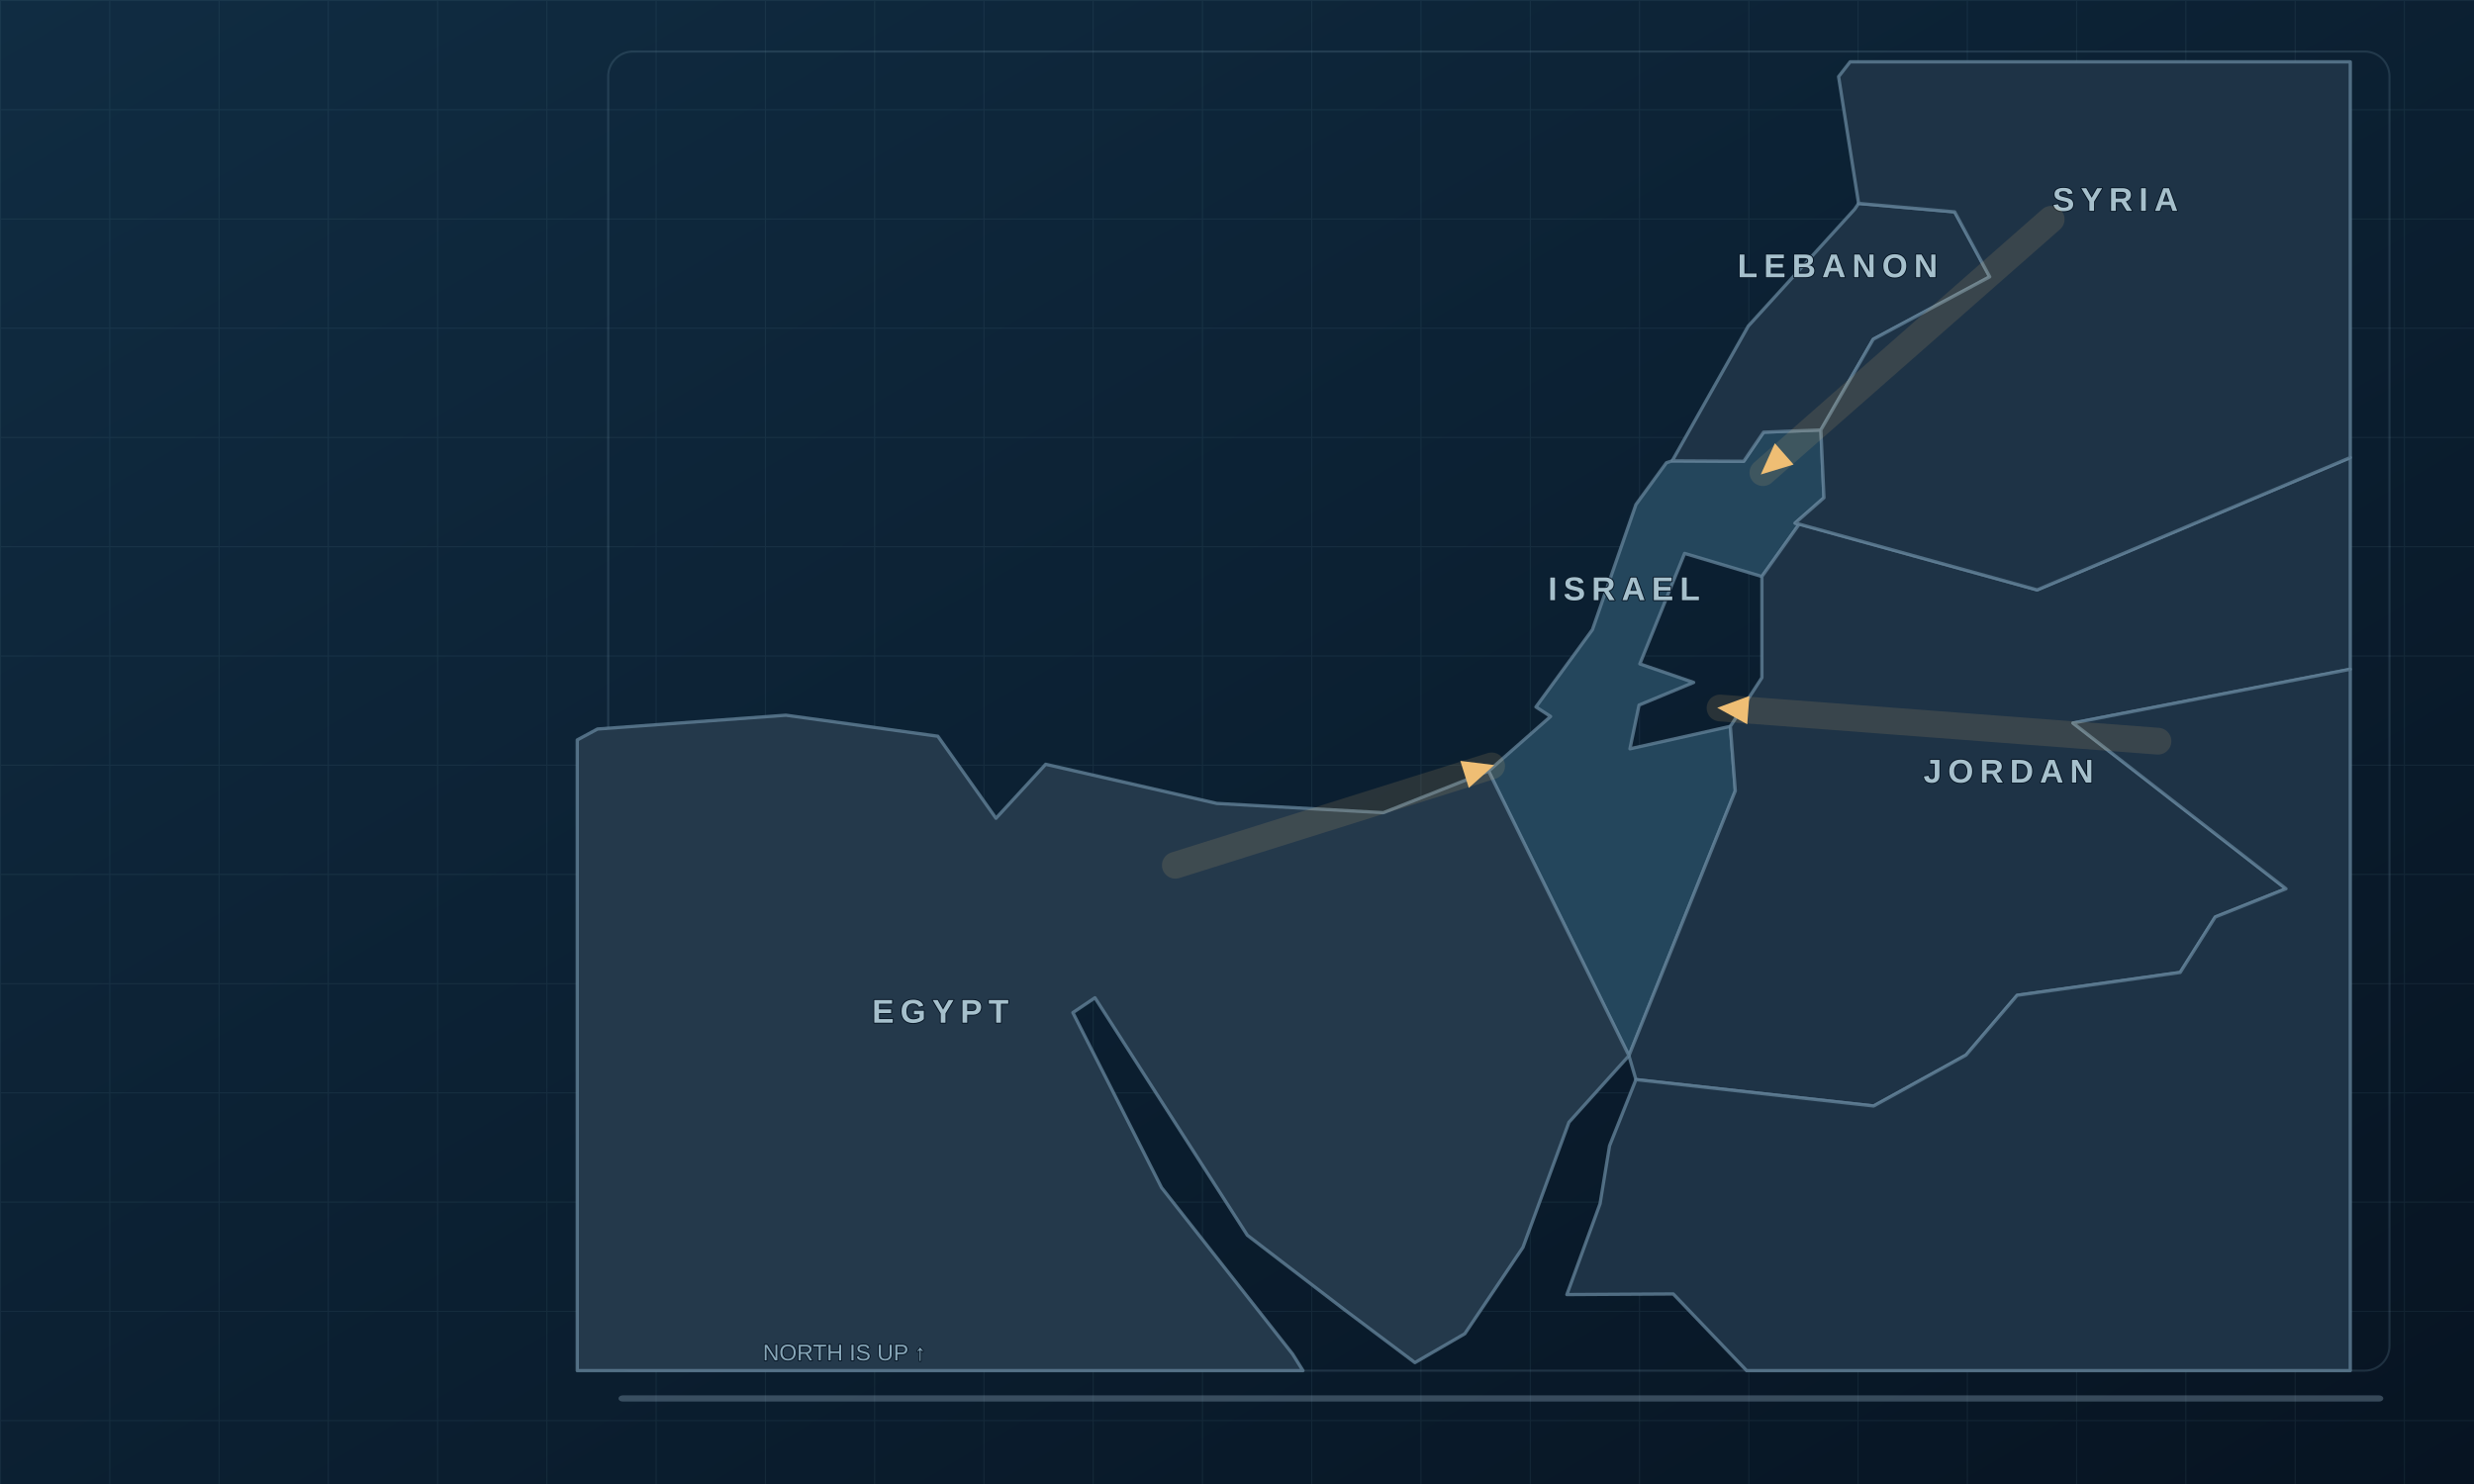
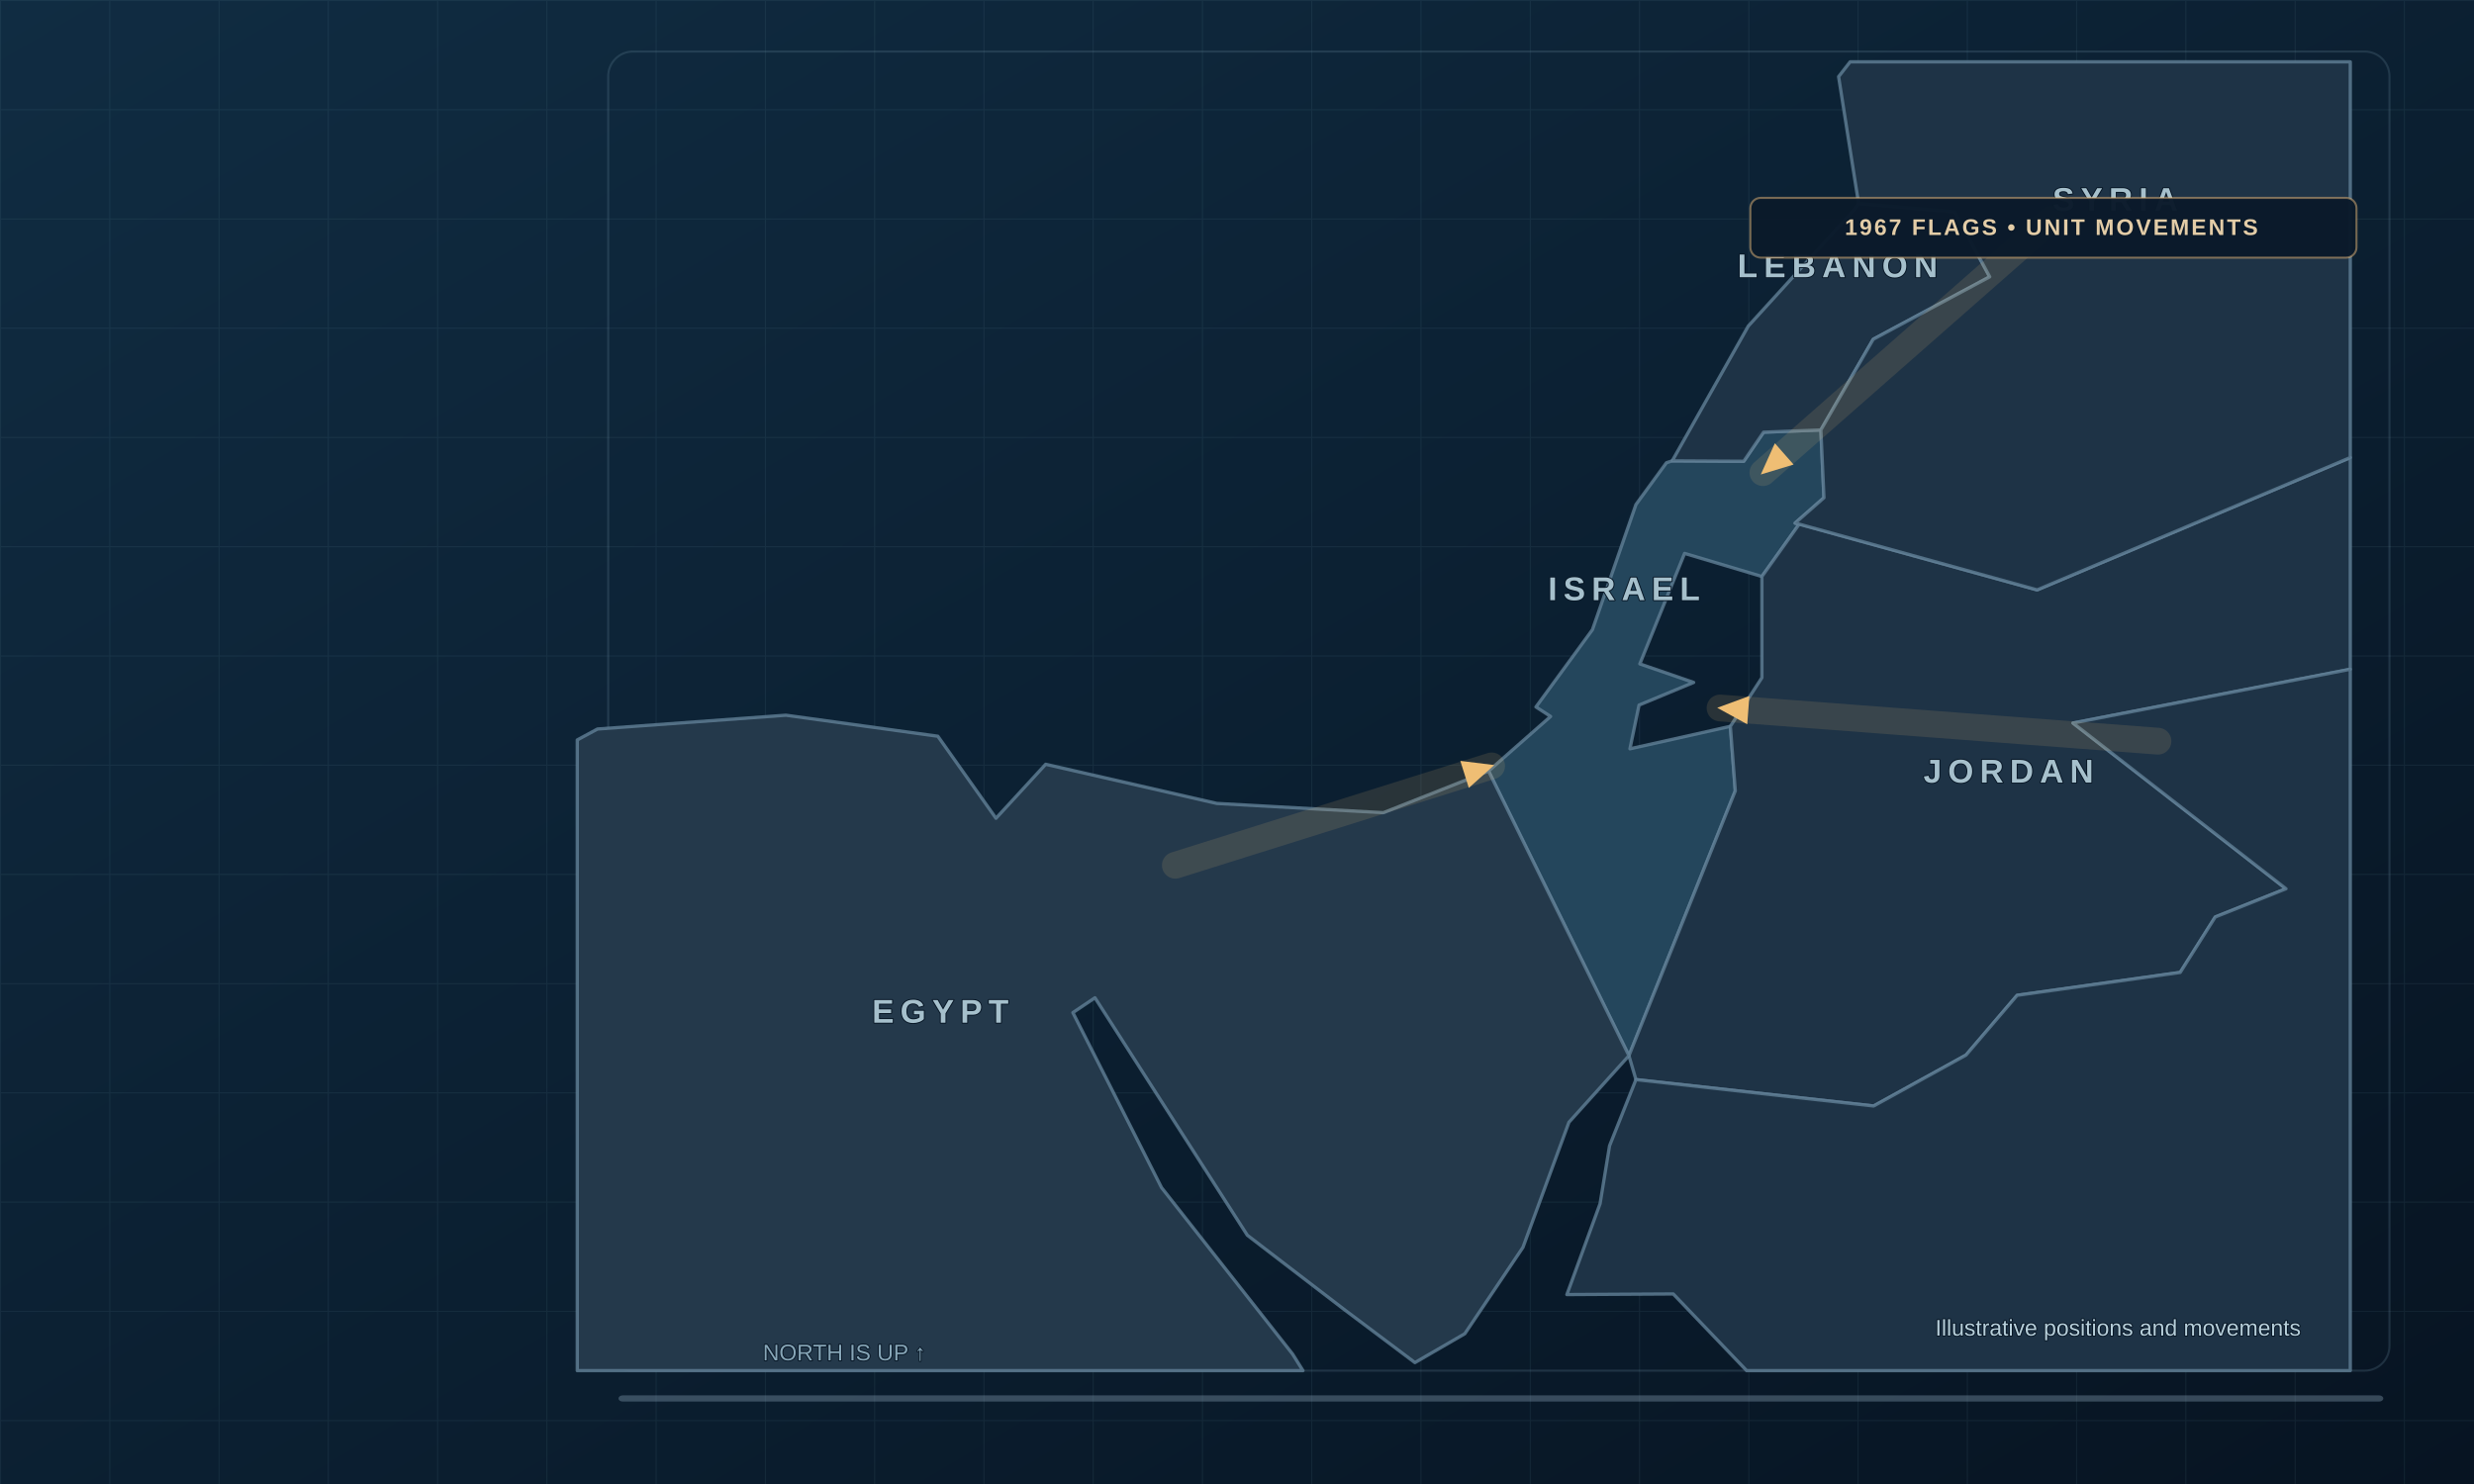
<svg xmlns="http://www.w3.org/2000/svg" viewBox="0 0 1200 720" role="img" aria-label="Israel mobilises amidst three fronts: illustrated 1967 map animation">
  <style>
- svg{background:#061524} text{paint-order:stroke;stroke:#061524;stroke-width:0.9px;stroke-linejoin:round}
+ svg{background:#061524}.military-unit{opacity:0;animation:militaryReveal .5s ease forwards}.military-unit use{overflow:visible}@keyframes militaryReveal{to{opacity:1}} text{paint-order:stroke;stroke:#061524;stroke-width:0.9px;stroke-linejoin:round}
.country{fill:#234052} .land-shadow{opacity:.4}
.reveal{opacity:0;animation:show .8s ease forwards} .zone{opacity:0;animation:zoneReveal 1.2s ease forwards}
.trace{stroke-dasharray:1200;stroke-dashoffset:1200;animation:trace 3s cubic-bezier(.4,0,.2,1) forwards}
.pulse{transform-box:fill-box;transform-origin:center;animation:pulse 2.6s ease-in-out infinite}
.flash{opacity:0;animation:blink 1.4s steps(2,end) infinite}
.timeline-fill{transform-origin:left;transform-box:fill-box;transform:scaleX(0);animation:progress 14s linear forwards}
.fadeexit{animation:disappear 1.2s 4s forwards}
@keyframes show{to{opacity:1}} @keyframes zoneReveal{to{opacity:1}}
@keyframes trace{to{stroke-dashoffset:0}} @keyframes blink{50%{opacity:.9}} @keyframes pulse{50%{transform:scale(1.18);opacity:.75}}
@keyframes progress{to{transform:scaleX(1)}} @keyframes disappear{to{opacity:0}}
- @media(prefers-reduced-motion:reduce){.reveal,.zone,.trace,.timeline-fill,.pulse,.flash,.fadeexit{animation:none!important;opacity:1!important;stroke-dashoffset:0!important;transform:none!important}}
+ @media(prefers-reduced-motion:reduce){.military-unit{opacity:1!important;animation:none!important}.reveal,.zone,.trace,.timeline-fill,.pulse,.flash,.fadeexit{animation:none!important;opacity:1!important;stroke-dashoffset:0!important;transform:none!important}}
</style>
  <defs>
    <linearGradient id="bg" x1="0" y1="0" x2="1" y2="1">
      <stop stop-color="#102c42" />
      <stop offset="1" stop-color="#071422" />
    </linearGradient>
    <pattern id="grid" width="53" height="53" patternUnits="userSpaceOnUse">
      <path d="M 53 0 L 0 0 0 53" fill="none" stroke="#95bed0" stroke-opacity=".08" stroke-width="1" />
    </pattern>
    <marker id="arr" viewBox="0 0 12 12" refX="10" refY="6" markerWidth="3.3" markerHeight="3.3" orient="auto-start-reverse">
      <path d="M0 1 L11 6 L0 11 Z" fill="#efbe74" />
    </marker>
+   </defs>
+   <defs id="v12-unit-symbols">
+     <symbol id="flag-EGYPT" viewBox="0 0 30 20">
+       <rect width="30" height="20" fill="#fff" />
+       <rect width="30" height="6.67" fill="#cf2737" />
+       <rect y="13.33" width="30" height="6.67" fill="#14191d" />
+       <polygon points="11.00,7.30 11.67,9.08 13.57,9.17 12.08,10.35 12.59,12.18 11.00,11.13 9.41,12.18 9.92,10.35 8.43,9.17 10.33,9.08" fill="#11834b" />
+       <polygon points="19.00,7.30 19.67,9.08 21.57,9.17 20.08,10.35 20.59,12.18 19.00,11.13 17.41,12.18 17.92,10.35 16.43,9.17 18.33,9.08" fill="#11834b" />
+       <rect width="29.8" height="19.8" fill="none" stroke="#e6e8e9" stroke-opacity=".8" stroke-width=".4" />
+     </symbol>
+     <symbol id="flag-SYRIA" viewBox="0 0 30 20">
+       <rect width="30" height="20" fill="white" />
+       <rect width="30" height="6.67" fill="#d52d3b" />
+       <rect y="13.33" width="30" height="6.67" fill="#111" />
+       <polygon points="9.00,7.50 9.62,9.15 11.38,9.23 10.00,10.32 10.47,12.02 9.00,11.05 7.53,12.02 8.00,10.32 6.62,9.23 8.38,9.15" fill="#11834b" />
+       <polygon points="15.00,7.50 15.62,9.15 17.38,9.23 16.00,10.32 16.47,12.02 15.00,11.05 13.53,12.02 14.00,10.32 12.62,9.23 14.38,9.15" fill="#11834b" />
+       <polygon points="21.00,7.50 21.62,9.15 23.38,9.23 22.00,10.32 22.47,12.02 21.00,11.05 19.53,12.02 20.00,10.32 18.62,9.23 20.38,9.15" fill="#11834b" />
+       <rect width="29.8" height="19.8" fill="none" stroke="#e6e8e9" stroke-opacity=".8" stroke-width=".4" />
+     </symbol>
+     <symbol id="flag-ISRAEL" viewBox="0 0 30 20">
+       <rect width="30" height="20" fill="#fff" />
+       <rect y="3" width="30" height="2.4" fill="#1e68b9" />
+       <rect y="14.6" width="30" height="2.4" fill="#1e68b9" />
+       <path d="M15 6.7 L18.3 12.6 H11.7 Z M15 13.3 L11.7 7.4 H18.3 Z" fill="none" stroke="#1e68b9" stroke-width="1.2" />
+       <rect width="29.8" height="19.8" fill="none" stroke="#e6e8e9" stroke-opacity=".8" stroke-width=".4" />
+     </symbol>
+     <symbol id="flag-JORDAN" viewBox="0 0 30 20">
+       <rect width="30" height="20" fill="white" />
+       <rect width="30" height="6.67" fill="#111" />
+       <rect y="13.33" width="30" height="6.67" fill="#21834d" />
+       <path d="M0 0 L14 10 L0 20 Z" fill="#bb233c" />
+       <circle cx="5.9" cy="10" r="1.3" fill="white" />
+       <rect width="29.8" height="19.8" fill="none" stroke="#e6e8e9" stroke-opacity=".8" stroke-width=".4" />
+     </symbol>
+     <symbol id="flag-UN" viewBox="0 0 30 20">
+       <rect width="30" height="20" fill="#68a7d5" />
+       <circle cx="15" cy="10" r="6.2" fill="none" stroke="#fff" stroke-width=".9" />
+       <text x="15" y="12.8" fill="white" font-size="7.1" font-family="Arial" font-weight="bold" text-anchor="middle">UN</text>
+       <rect width="29.8" height="19.8" fill="none" stroke="#e6e8e9" stroke-opacity=".8" stroke-width=".4" />
+     </symbol>
+     <symbol id="unit-infantry" viewBox="0 0 40 34">
+       <circle cx="20" cy="8" r="5.5" fill="currentColor" />
+       <path d="M14 9 Q20 2 26 9" fill="none" stroke="currentColor" stroke-width="3" />
+       <path d="M14 17 Q20 12 26 17 L29 26 L11 26 Z" fill="currentColor" />
+       <path d="M17 25 L13 33 M23 25 L27 33 M11 19 L5 27 M29 19 L35 27" stroke="currentColor" stroke-width="3.5" stroke-linecap="round" />
+     </symbol>
+     <symbol id="unit-tank" viewBox="0 0 48 32">
+       <path d="M10 8 L33 8 L37 18 L8 18 Z" fill="currentColor" />
+       <rect x="16" y="2" width="16" height="9" rx="3" fill="currentColor" />
+       <rect x="29" y="4" width="18" height="3" rx="1.5" fill="currentColor" />
+       <rect x="4" y="19" width="40" height="11" rx="5" fill="currentColor" />
+       <circle cx="11" cy="24.5" r="2.7" fill="#152838" />
+       <circle cx="21" cy="24.5" r="2.7" fill="#152838" />
+       <circle cx="31" cy="24.5" r="2.7" fill="#152838" />
+       <circle cx="39" cy="24.5" r="2.7" fill="#152838" />
+     </symbol>
+     <symbol id="unit-aircraft" viewBox="0 0 44 44">
+       <path d="M20 2 L25 2 L28 20 L42 27 L42 31 L27 27 L27 37 L34 41 L34 43 L22 40 L10 43 L10 41 L17 37 L17 27 L2 31 L2 27 L16 20 Z" fill="currentColor" />
+     </symbol>
+     <symbol id="unit-artillery" viewBox="0 0 48 33">
+       <rect x="5" y="17" width="29" height="8" rx="2" fill="currentColor" />
+       <path d="M28 18 L46 11" stroke="currentColor" stroke-width="5" stroke-linecap="round" />
+       <circle cx="12" cy="26" r="6" fill="currentColor" stroke="#13253b" stroke-width="2" />
+       <circle cx="32" cy="26" r="6" fill="currentColor" stroke="#13253b" stroke-width="2" />
+     </symbol>
+     <symbol id="unit-ship" viewBox="0 0 50 34">
+       <path d="M3 19 L47 19 L39 31 L11 31 Z" fill="currentColor" />
+       <rect x="15" y="12" width="20" height="7" fill="currentColor" />
+       <rect x="22" y="6" width="7" height="7" fill="currentColor" />
+       <path d="M25 5 V0" stroke="currentColor" stroke-width="2" />
+     </symbol>
  </defs>
  <rect width="1200" height="720" fill="url(#bg)" />
  <rect width="1200" height="720" fill="url(#grid)" />
  <rect x="295" y="25" width="864" height="640" rx="12" fill="none" stroke="#648499" stroke-opacity=".25" />
  <text x="1130.0" y="60.0" text-anchor="end" fill="#b9d1de" font-family="Arial, Helvetica, sans-serif" font-size="12" font-weight="700" class="" letter-spacing="2.5">THE HISTORICAL ATLAS</text>
  <text x="1130.0" y="83.0" text-anchor="end" fill="#e9bb78" font-family="Arial, Helvetica, sans-serif" font-size="14" font-weight="700" class="">3 / 14</text>
  <text x="1130.0" y="638.0" text-anchor="end" fill="#99b7c6" font-family="Arial, Helvetica, sans-serif" font-size="12" font-weight="500" class="" letter-spacing="1.2">SCHEMATIC MAP • NOT TO SCALE</text>
  <rect x="300" y="677" width="856" height="3" rx="2" fill="#91aabd" fill-opacity=".35" />
  <rect x="300" y="677" width="856" height="3" rx="2" fill="#efbe74" class="timeline-fill" />
  <path d="M 854.6 279.7 L 817.1 268.5 L 795.4 322.1 L 821.5 331.1 L 795.0 342.1 L 790.6 363.3 L 839.3 352.4 L 841.7 383.7 L 790.1 512.2 L 779.8 491.3 L 722.0 374.1 L 722.0 374.1 L 722.0 374.1 L 752.1 347.6 L 745.0 343.0 L 772.4 305.5 L 793.5 244.8 L 808.3 224.5 L 811.1 223.6 L 845.8 223.8 L 855.4 209.7 L 883.2 208.6 L 884.7 241.5 L 870.7 253.8 L 872.7 254.3 L 854.6 279.7 Z" fill="#24465c" stroke="#608096" stroke-opacity=".8" stroke-width="1.6" stroke-linejoin="round" />
  <path d="M 855.4 209.7 L 845.8 223.8 L 811.1 223.6 L 848.0 158.2 L 899.6 101.5 L 901.5 98.7 L 948.1 102.8 L 965.1 134.3 L 908.6 164.6 L 883.2 208.6 L 855.4 209.7 Z" fill="#1e3346" stroke="#608096" stroke-opacity=".8" stroke-width="1.6" stroke-linejoin="round" />
  <path d="M 872.7 254.3 L 988.1 286.2 L 1140.0 222.0 L 1140.0 324.7 L 1005.5 350.8 L 1108.8 431.2 L 1074.5 444.9 L 1057.5 471.8 L 978.4 482.9 L 953.6 511.9 L 908.8 536.6 L 793.5 523.8 L 790.1 512.2 L 841.7 383.7 L 839.3 352.4 L 854.6 328.8 L 854.6 279.7 L 872.7 254.3 Z" fill="#1e3346" stroke="#608096" stroke-opacity=".8" stroke-width="1.6" stroke-linejoin="round" />
  <path d="M 870.7 253.8 L 884.7 241.5 L 883.2 208.6 L 908.6 164.6 L 965.1 134.3 L 948.1 102.8 L 901.5 98.7 L 891.8 37.2 L 897.4 30.0 L 1140.0 30.0 L 1140.0 222.0 L 988.1 286.2 L 872.7 254.3 L 870.7 253.8 Z" fill="#1e3346" stroke="#608096" stroke-opacity=".8" stroke-width="1.6" stroke-linejoin="round" />
  <path d="M 908.8 536.6 L 953.6 511.9 L 978.4 482.9 L 1057.5 471.8 L 1074.5 444.9 L 1108.8 431.2 L 1005.5 350.8 L 1140.0 324.7 L 1140.0 665.0 L 847.2 665.0 L 811.6 627.8 L 760.0 628.1 L 776.1 584.0 L 780.7 555.9 L 793.5 523.8 L 908.8 536.6 Z" fill="#1e3346" stroke="#608096" stroke-opacity=".8" stroke-width="1.6" stroke-linejoin="round" />
  <path d="M 289.8 353.7 L 381.2 347.0 L 454.9 357.2 L 483.1 397.0 L 507.2 370.8 L 590.2 389.8 L 671.0 394.3 L 722.0 374.1 L 722.0 374.1 L 779.8 491.3 L 790.1 512.2 L 761.0 544.5 L 738.7 605.2 L 710.5 647.1 L 686.3 661.1 L 651.8 635.2 L 605.0 599.3 L 531.1 484.1 L 520.4 491.3 L 563.4 576.2 L 627.0 657.0 L 632.0 665.0 L 280.0 665.0 L 280.0 359.0 L 289.8 353.7 Z" fill="#24394b" stroke="#608096" stroke-opacity=".8" stroke-width="1.6" stroke-linejoin="round" />
  <text x="456.1" y="496.2" text-anchor="middle" fill="#a6c0cc" font-family="Arial, Helvetica, sans-serif" font-size="16" font-weight="700" class="" letter-spacing="3">EGYPT</text>
  <text x="787.7" y="291.2" text-anchor="middle" fill="#a6c0cc" font-family="Arial, Helvetica, sans-serif" font-size="16" font-weight="700" class="" letter-spacing="3">ISRAEL</text>
  <text x="974.2" y="379.7" text-anchor="middle" fill="#a6c0cc" font-family="Arial, Helvetica, sans-serif" font-size="16" font-weight="700" class="" letter-spacing="3">JORDAN</text>
  <text x="1026.0" y="102.3" text-anchor="middle" fill="#a6c0cc" font-family="Arial, Helvetica, sans-serif" font-size="16" font-weight="700" class="" letter-spacing="3">SYRIA</text>
  <text x="891.3" y="134.5" text-anchor="middle" fill="#a6c0cc" font-family="Arial, Helvetica, sans-serif" font-size="16" font-weight="700" class="" letter-spacing="3">LEBANON</text>
  <text x="370.0" y="660.0" text-anchor="start" fill="#87a6b7" font-family="Arial, Helvetica, sans-serif" font-size="11" font-weight="500" class="">NORTH IS UP ↑</text>
  <path d="M 570.1 419.8 L 723.5 371.6" fill="none" stroke="#efbe74" stroke-width="13" opacity=".13" stroke-linecap="round" />
  <path d="M 570.1 419.8 L 723.5 371.6" class="trace" style="animation-delay:2.1s" fill="none" stroke="#efbe74" stroke-width="5" stroke-linecap="round" marker-end="url(#arr)" />
  <g class="reveal" style="animation-delay:2.1s">
    <rect x="540.12" y="351.842" width="235" height="50" rx="5" fill="#071523" stroke="#efbe74" stroke-opacity=".65" />
    <text x="553.1" y="372.8" text-anchor="start" fill="#efbe74" font-family="Arial, Helvetica, sans-serif" font-size="14" font-weight="700" class="">EGYPT</text>
    <text x="553.1" y="391.8" text-anchor="start" fill="#b7c8d6" font-family="Arial, Helvetica, sans-serif" font-size="10" font-weight="500" class="">Military preparations</text>
  </g>
  <path d="M 1046.7 359.6 L 834.3 343.5" fill="none" stroke="#efbe74" stroke-width="13" opacity=".13" stroke-linecap="round" />
  <path d="M 1046.7 359.6 L 834.3 343.5" class="trace" style="animation-delay:4.2s" fill="none" stroke="#efbe74" stroke-width="5" stroke-linecap="round" marker-end="url(#arr)" />
  <g class="reveal" style="animation-delay:4.2s">
    <rect x="1016.747" y="291.557" width="235" height="50" rx="5" fill="#071523" stroke="#efbe74" stroke-opacity=".65" />
    <text x="1029.7" y="312.6" text-anchor="start" fill="#efbe74" font-family="Arial, Helvetica, sans-serif" font-size="14" font-weight="700" class="">JORDAN</text>
    <text x="1029.7" y="331.6" text-anchor="start" fill="#b7c8d6" font-family="Arial, Helvetica, sans-serif" font-size="10" font-weight="500" class="">Military preparations</text>
  </g>
  <path d="M 994.9 106.4 L 855.1 229.3" fill="none" stroke="#efbe74" stroke-width="13" opacity=".13" stroke-linecap="round" />
  <path d="M 994.9 106.4 L 855.1 229.3" class="trace" style="animation-delay:6.3s" fill="none" stroke="#efbe74" stroke-width="5" stroke-linecap="round" marker-end="url(#arr)" />
  <g class="reveal" style="animation-delay:6.3s">
    <rect x="964.94" y="38.361" width="235" height="50" rx="5" fill="#071523" stroke="#efbe74" stroke-opacity=".65" />
    <text x="977.9" y="59.4" text-anchor="start" fill="#efbe74" font-family="Arial, Helvetica, sans-serif" font-size="14" font-weight="700" class="">SYRIA</text>
    <text x="977.9" y="78.4" text-anchor="start" fill="#b7c8d6" font-family="Arial, Helvetica, sans-serif" font-size="10" font-weight="500" class="">Military preparations</text>
  </g>
  <circle cx="785.6" cy="307.3" r="38" fill="none" stroke="#55d4ef" stroke-dasharray="6 8" class="reveal pulse" style="animation-delay:2s" />
  <g class="reveal" style="animation-delay:9s">
    <rect x="727" y="555" width="235" height="50" rx="5" fill="#071523" stroke="#efbe74" stroke-opacity=".65" />
    <text x="740.0" y="576.0" text-anchor="start" fill="#efbe74" font-family="Arial, Helvetica, sans-serif" font-size="14" font-weight="700" class="">RESERVISTS MOBILISED</text>
    <text x="740.0" y="595.0" text-anchor="start" fill="#b7c8d6" font-family="Arial, Helvetica, sans-serif" font-size="10" font-weight="500" class="">Multi front preparations</text>
  </g>
+   <g class="unit-legend" opacity=".97">
+     <rect x="849" y="96" width="294" height="29" rx="5" fill="#0a1a2a" stroke="#eabb7a" stroke-opacity=".5" />
+     <text x="995" y="114" font-size="11" text-anchor="middle" font-family="Arial" fill="#e8d1aa" font-weight="700" letter-spacing="1">1967 FLAGS • UNIT MOVEMENTS</text>
+   </g>
+   <g class="military-unit" style="animation-delay:2.0s" transform="translate(596.0 419.8)">
+     <g>
+       <animateTransform attributeName="transform" type="translate" from="0 0" to="98.4 -32.2" begin="2.0s" dur="3.0s" fill="freeze" />
+       <rect x="-26" y="-20" width="69" height="57" rx="8" fill="#061727" stroke="#eeb978" stroke-width="1.5" stroke-opacity=".9" />
+       <g style="color:#eeb978">
+         <use href="#unit-tank" x="-19" y="-14" width="44" height="34" />
+       </g>
+       <use href="#flag-EGYPT" x="12" y="-29" width="29" height="19" />
+       <text x="7" y="32" text-anchor="middle" fill="#f6e4c8" font-size="9" font-weight="700" letter-spacing=".5" font-family="Arial,Helvetica,sans-serif">EGYPT</text>
+     </g>
+   </g>
+   <g class="military-unit" style="animation-delay:4.0s" transform="translate(1015.7 367.6)">
+     <g>
+       <animateTransform attributeName="transform" type="translate" from="0 0" to="-124.3 -28.1" begin="4.0s" dur="3.0s" fill="freeze" />
+       <rect x="-26" y="-20" width="69" height="57" rx="8" fill="#061727" stroke="#eeb978" stroke-width="1.5" stroke-opacity=".9" />
+       <g style="color:#eeb978">
+         <use href="#unit-infantry" x="-19" y="-14" width="44" height="34" />
+       </g>
+       <use href="#flag-JORDAN" x="12" y="-29" width="29" height="19" />
+       <text x="7" y="32" text-anchor="middle" fill="#f6e4c8" font-size="9" font-weight="700" letter-spacing=".5" font-family="Arial,Helvetica,sans-serif">JORDAN</text>
+     </g>
+   </g>
+   <g class="military-unit" style="animation-delay:6.0s" transform="translate(971.1 114.4)">
+     <g>
+       <animateTransform attributeName="transform" type="translate" from="0 0" to="-73.6 68.3" begin="6.0s" dur="3.0s" fill="freeze" />
+       <rect x="-26" y="-20" width="69" height="57" rx="8" fill="#061727" stroke="#eeb978" stroke-width="1.5" stroke-opacity=".9" />
+       <g style="color:#eeb978">
+         <use href="#unit-artillery" x="-19" y="-14" width="44" height="34" />
+       </g>
+       <use href="#flag-SYRIA" x="12" y="-29" width="29" height="19" />
+       <text x="7" y="32" text-anchor="middle" fill="#f6e4c8" font-size="9" font-weight="700" letter-spacing=".5" font-family="Arial,Helvetica,sans-serif">SYRIA</text>
+     </g>
+   </g>
+   <g class="military-unit" style="animation-delay:8.0s" transform="translate(782.5 297.7)">
+     <g>
+       <animateTransform attributeName="transform" type="translate" from="0 0" to="5.2 -10.4" begin="8.0s" dur="1.0s" fill="freeze" />
+       <rect x="-26" y="-20" width="69" height="57" rx="8" fill="#061727" stroke="#8ed9f3" stroke-width="1.5" stroke-opacity=".9" />
+       <g style="color:#8ed9f3">
+         <use href="#unit-infantry" x="-19" y="-14" width="44" height="34" />
+       </g>
+       <use href="#flag-ISRAEL" x="12" y="-29" width="29" height="19" />
+       <text x="7" y="32" text-anchor="middle" fill="#f6e4c8" font-size="9" font-weight="700" letter-spacing=".5" font-family="Arial,Helvetica,sans-serif">ISRAEL</text>
+     </g>
+   </g>
+   <text x="1116" y="648" font-size="11" fill="#b7cfda" text-anchor="end" font-family="Arial">Illustrative positions and movements</text>
</svg>
